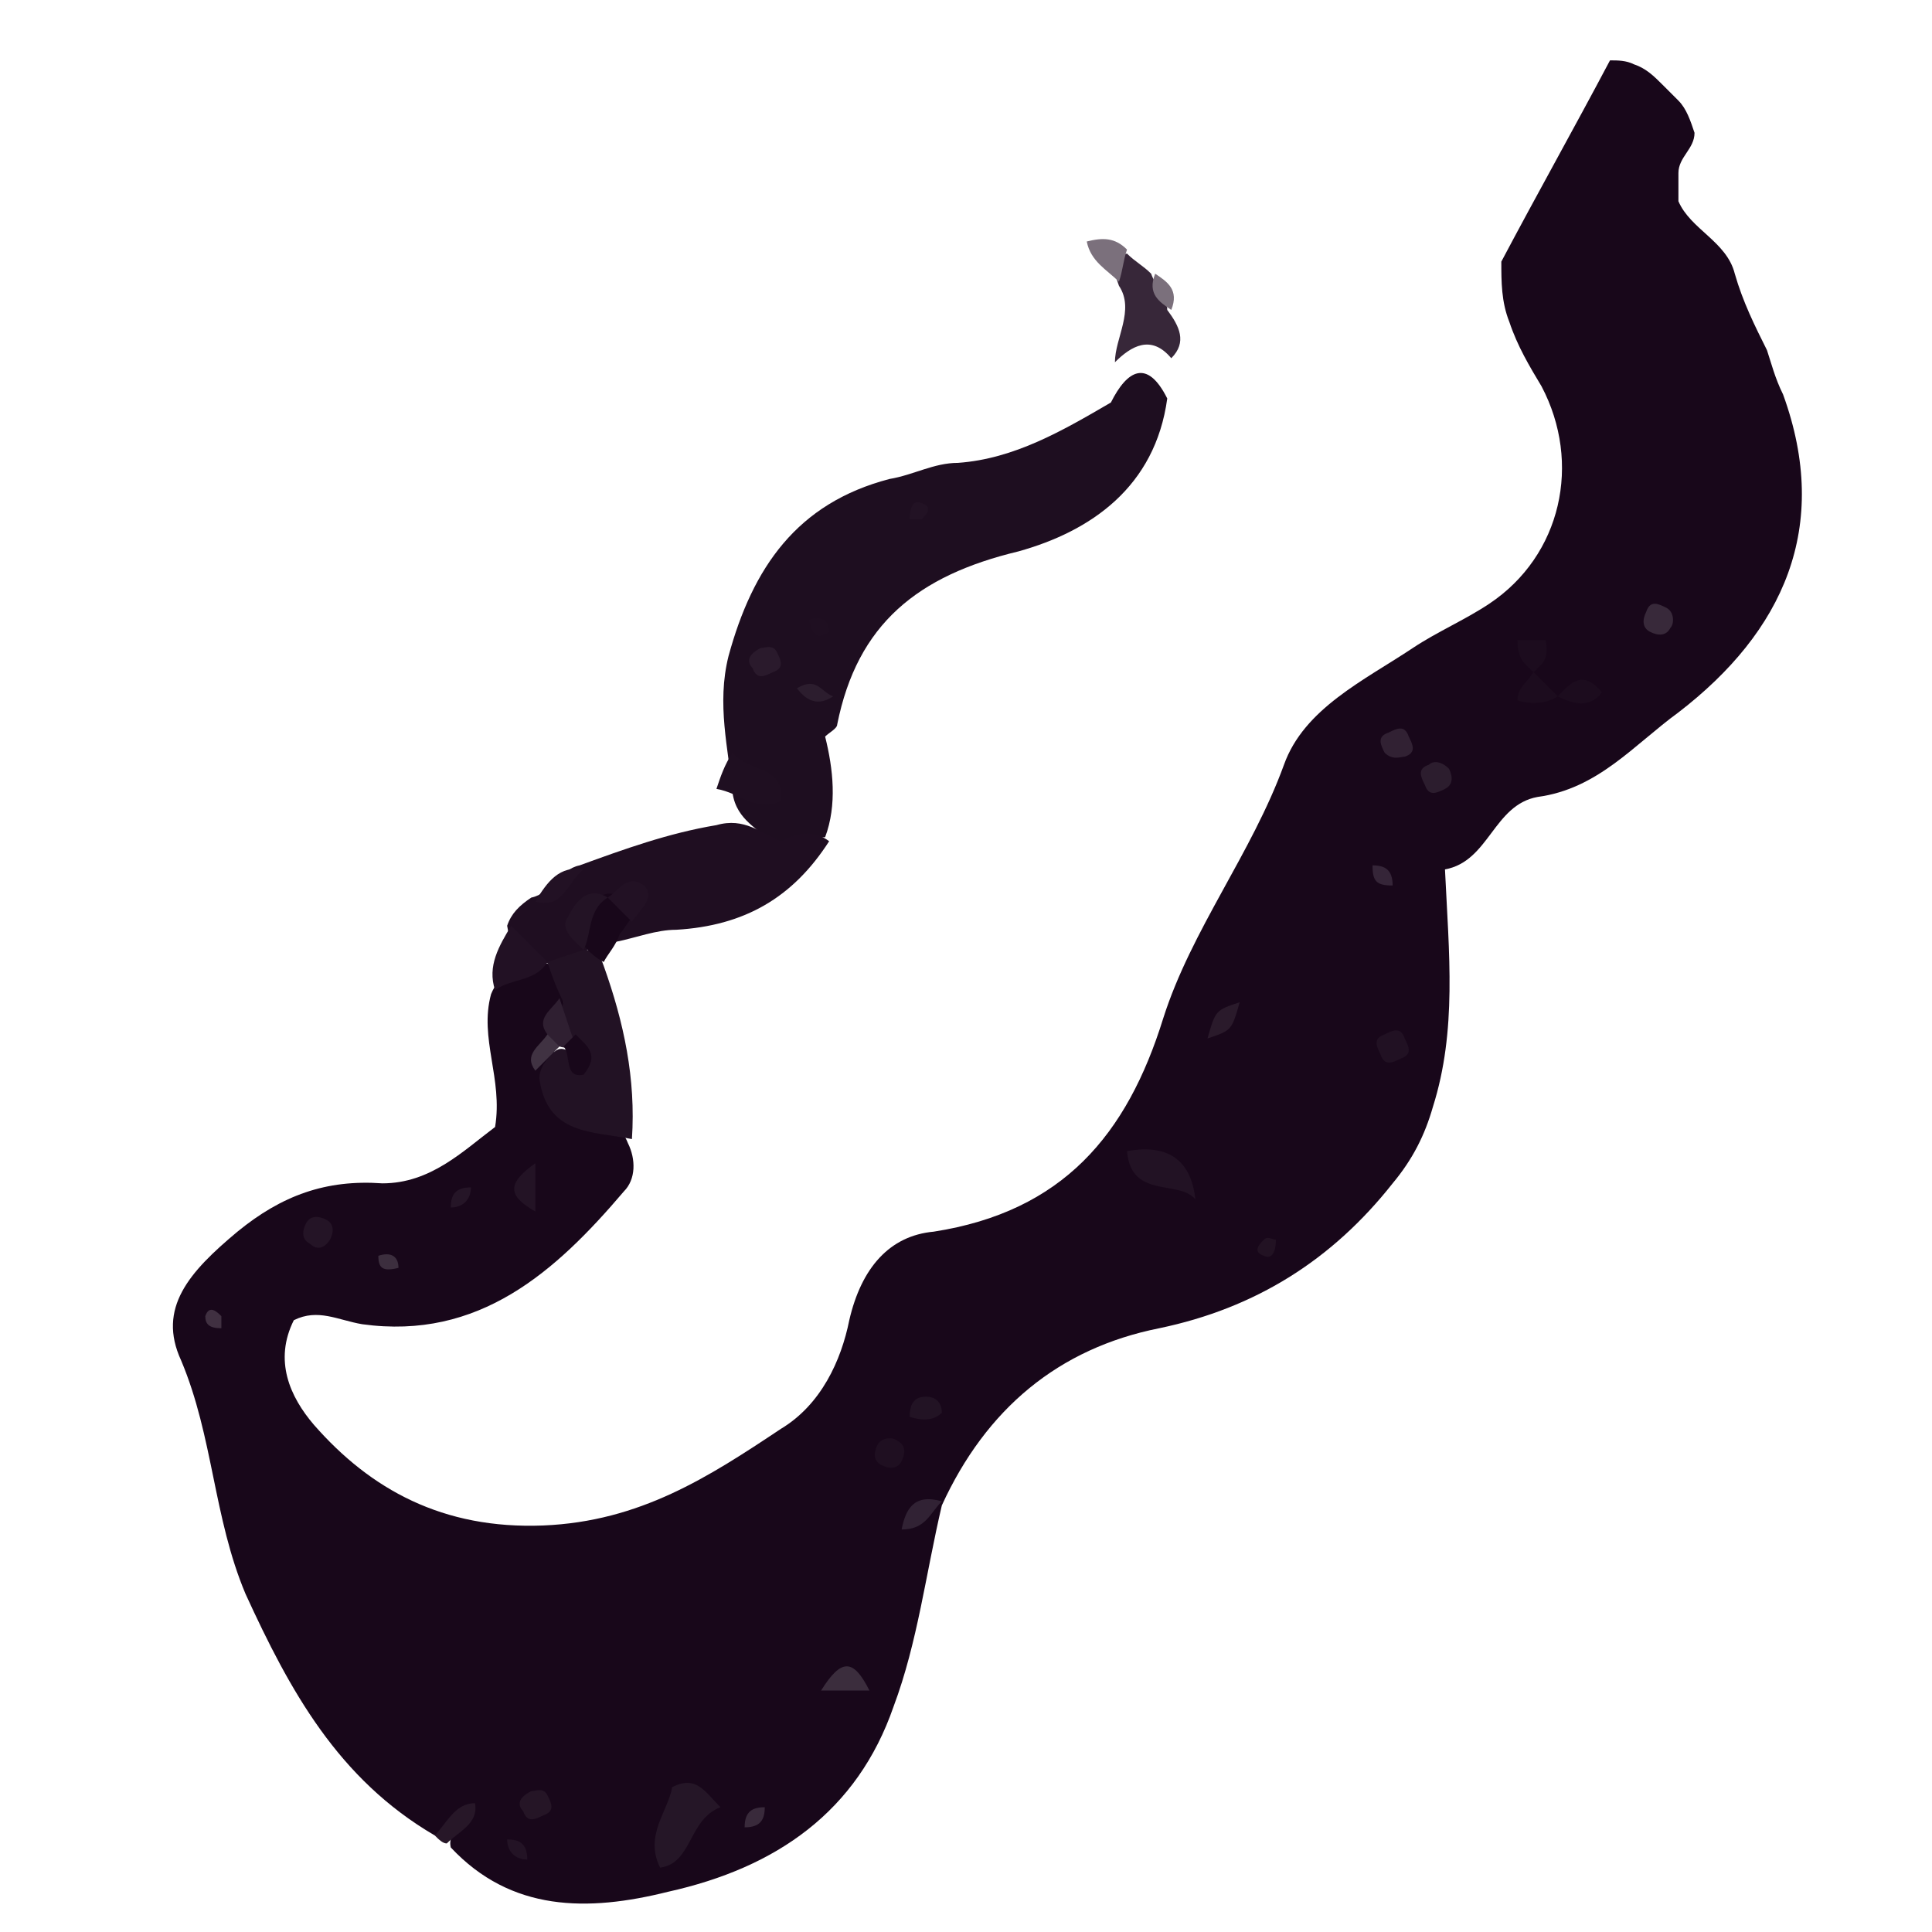
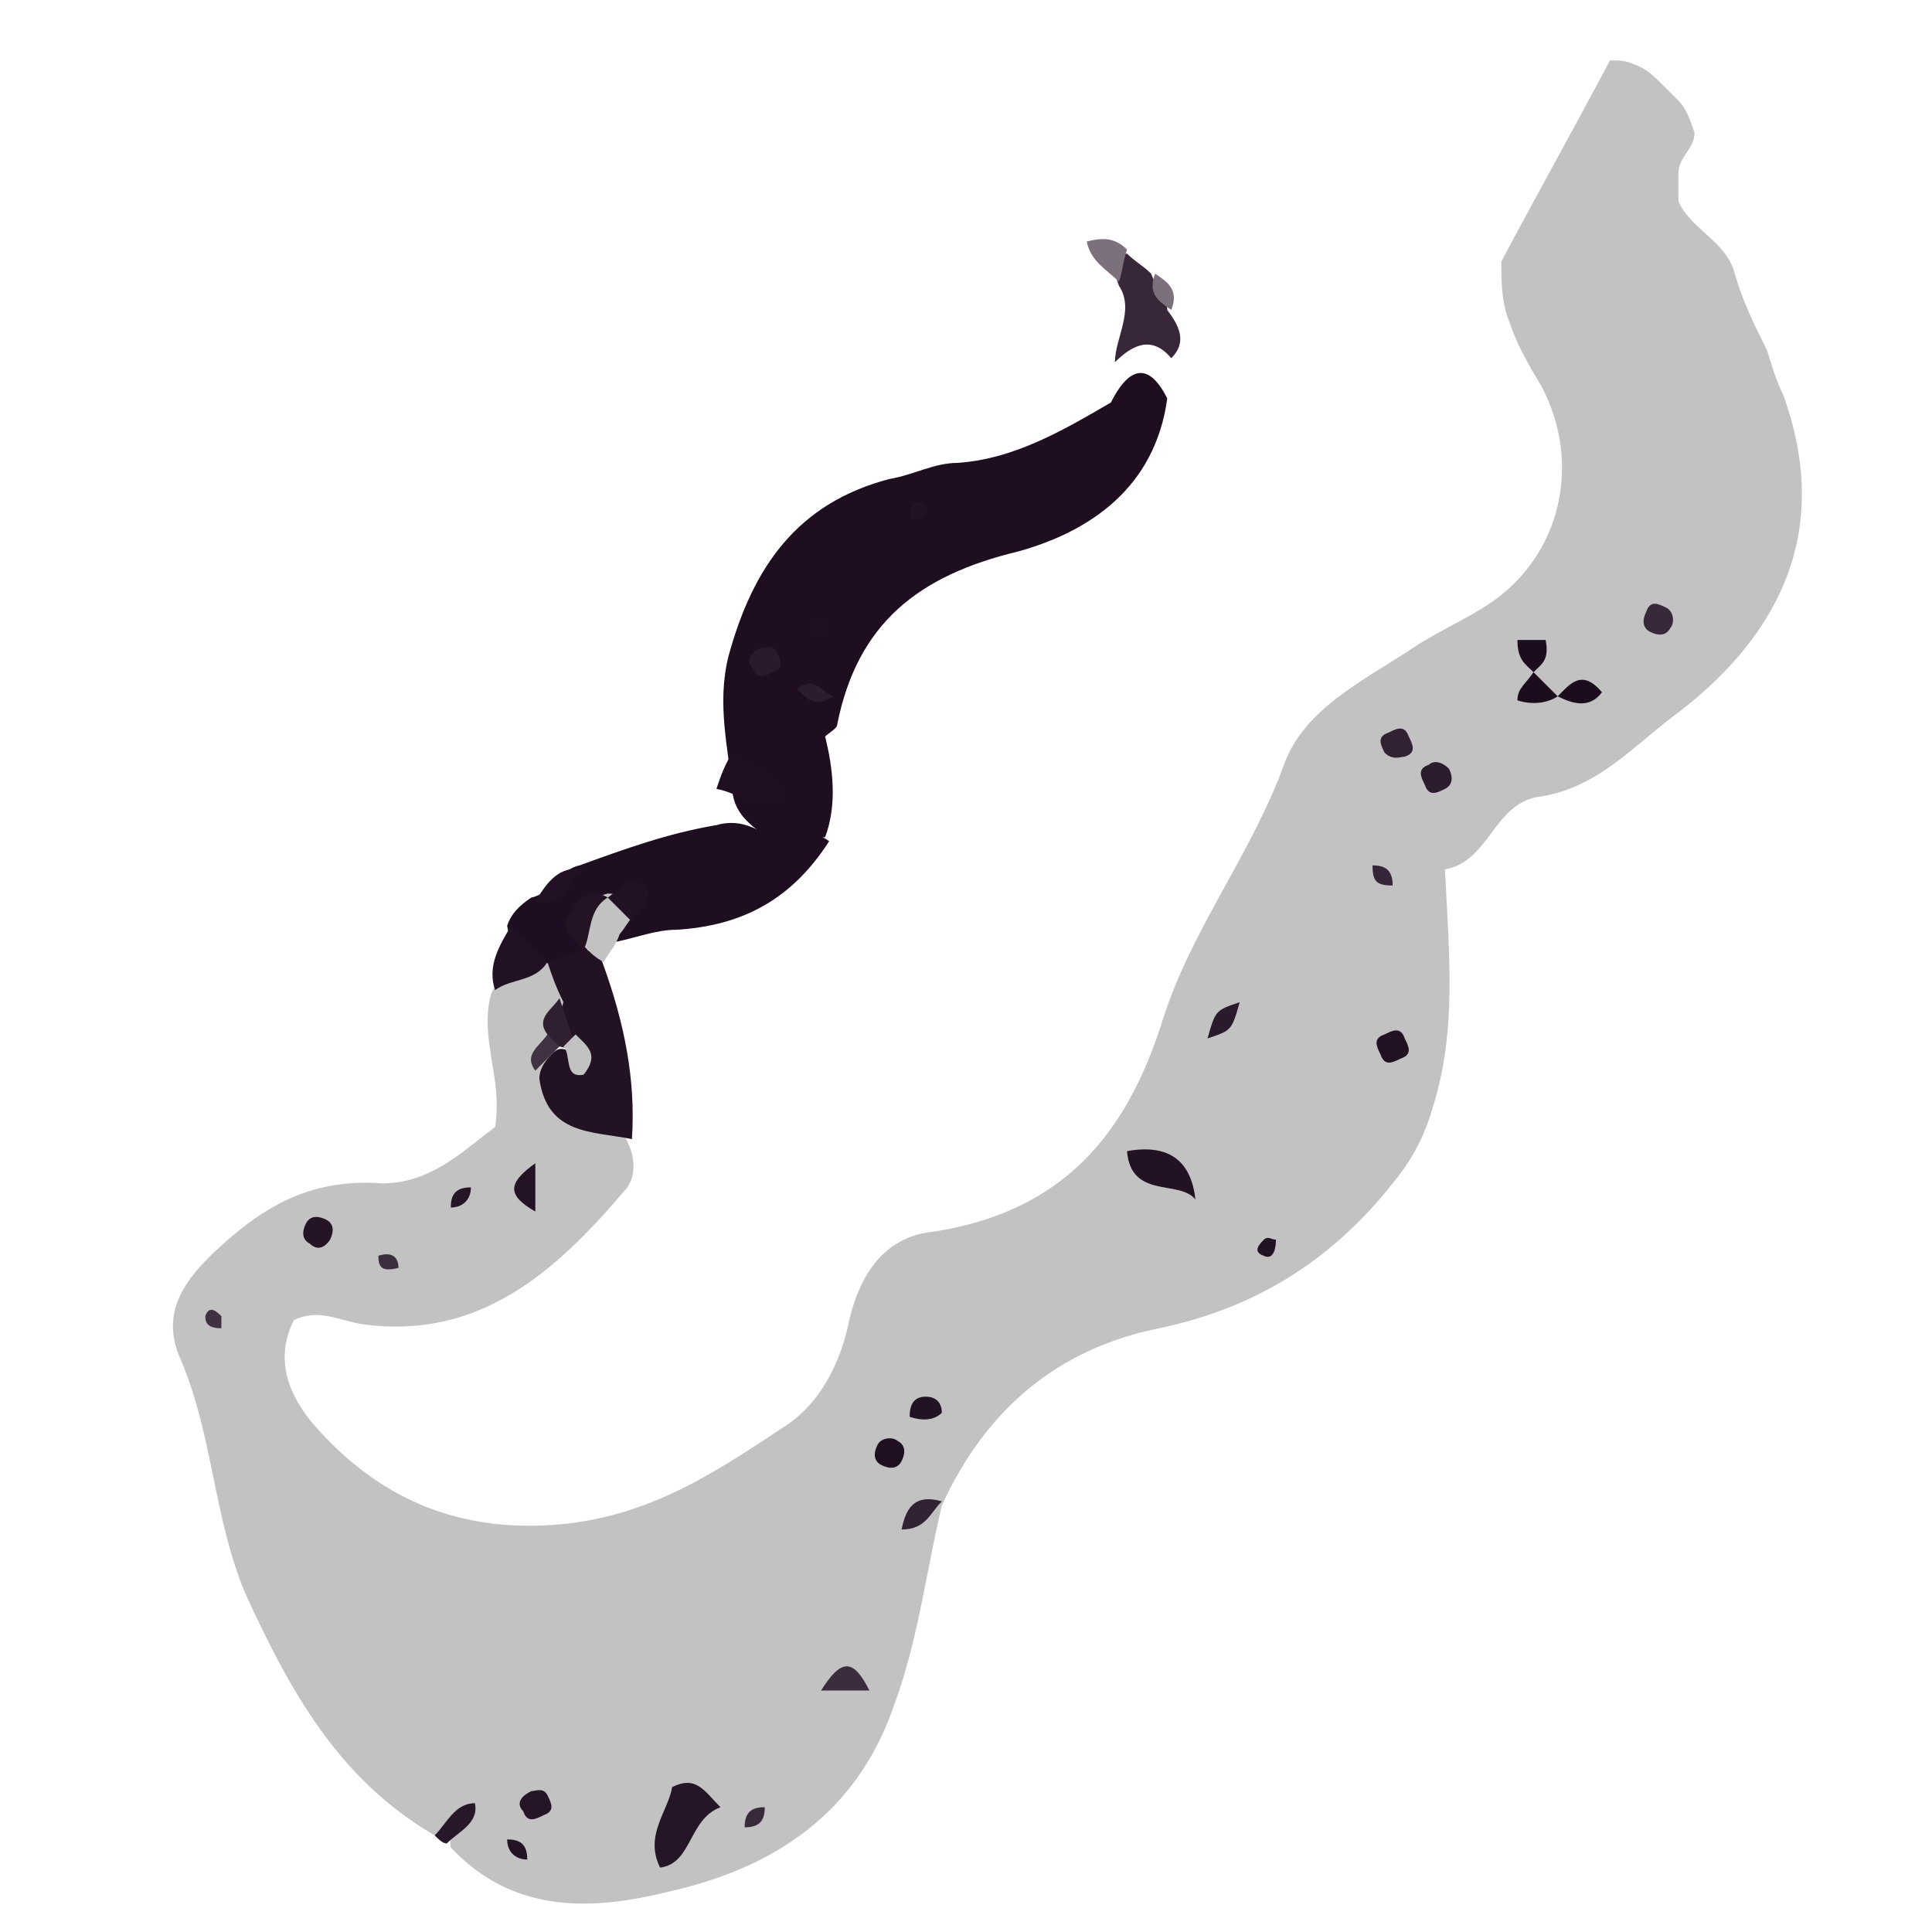
<svg xmlns="http://www.w3.org/2000/svg" version="1.1" id="Camada_1" x="0px" y="0px" viewBox="0 0 48 48" style="enable-background:new 0 0 48 48;" xml:space="preserve">
  <style type="text/css">
- 	.st0{fill:#18071A;}
+ 	.st0{fill:#C2C2C2;}
	.st1{fill:#1E0E20;}
	.st2{fill:#1F0E21;}
	.st3{fill:#221224;}
	.st4{fill:#372739;}
	.st5{fill:#221124;}
	.st6{fill:#1F0F21;}
	.st7{fill:#7B707C;}
	.st8{fill:#271728;}
	.st9{fill:#251627;}
	.st10{fill:#2A1A2B;}
	.st11{fill:#241426;}
	.st12{fill:#312133;}
	.st13{fill:#2C1D2E;}
	.st14{fill:#251526;}
	.st15{fill:#38293A;}
	.st16{fill:#211123;}
	.st17{fill:#1C0C1E;}
	.st18{fill:#221324;}
	.st19{fill:#231325;}
	.st20{fill:#2F1F31;}
	.st21{fill:#312234;}
	.st22{fill:#3B2D3D;}
	.st23{fill:#352538;}
	.st24{fill:#251527;}
	.st25{fill:#3C2E3E;}
	.st26{fill:#403242;}
	.st27{fill:#403041;}
	.st28{fill:#221223;}
	.st29{fill:#392A3B;}
	.st30{fill:#2A1A2C;}
</style>
  <path class="st0" d="M10.8,45.6c-2.4-1.4-3.6-3.6-4.7-6c-0.8-1.9-0.8-3.9-1.6-5.8c-0.6-1.3,0.2-2.2,1.4-3.2c1.1-0.9,2.2-1.3,3.6-1.2  c1.2,0,2-0.8,2.8-1.4c0.2-1.2-0.4-2.2-0.1-3.3c0.2-0.5,0.6-0.6,1-0.8c0.2,0,0.4,0,0.5,0.1c0.3,0.3,0.3,0.6,0.3,1  c0,0.3-0.2,0.7-0.2,1c-0.1,0.3,0,0.7,0.1,1c0.3,0.8,1.4,0.6,1.7,1.4c0.2,0.4,0.2,0.9-0.1,1.2c-1.7,2-3.6,3.7-6.5,3.3  c-0.6-0.1-1.1-0.4-1.7-0.1c-0.5,1-0.1,1.9,0.5,2.6C9.2,37,11,38,13.5,37.9c2.4-0.1,4.1-1.2,5.9-2.4c1-0.6,1.5-1.7,1.7-2.7  c0.3-1.3,1-2.1,2.1-2.2c3.2-0.5,4.8-2.4,5.7-5.3c0.7-2.2,2.2-4.1,3-6.3c0.5-1.4,2-2.1,3.2-2.9c0.6-0.4,1.3-0.7,1.9-1.1  c1.8-1.2,2.3-3.5,1.3-5.4c-0.3-0.5-0.6-1-0.8-1.6c-0.2-0.5-0.2-1-0.2-1.5c0.9-1.7,1.8-3.3,2.7-5c0.2,0,0.4,0,0.6,0.1  c0.3,0.1,0.5,0.3,0.7,0.5c0.1,0.1,0.3,0.3,0.4,0.4c0.2,0.2,0.3,0.5,0.4,0.8c0,0.4-0.4,0.6-0.4,1c0,0.2,0,0.5,0,0.7  c0.3,0.7,1.2,1,1.4,1.8l0,0c0.2,0.7,0.5,1.3,0.8,1.9C44,9,44.1,9.4,44.3,9.8c1.2,3.3,0,5.9-2.6,7.9c-1.1,0.8-2,1.9-3.5,2.1  c-1.1,0.2-1.2,1.6-2.3,1.8c0.1,2.1,0.3,4-0.3,5.9c-0.2,0.7-0.5,1.3-1,1.9c-1.5,1.9-3.4,3.1-5.8,3.6c-2.5,0.5-4.3,2-5.4,4.4l-0.1,0  l0.1,0c-0.4,1.7-0.6,3.4-1.2,5c-0.9,2.6-2.9,4-5.6,4.6c-2,0.5-3.9,0.5-5.4-1.1c-0.1-0.4,0.4-0.6,0.4-1  C11.5,45.3,11.2,45.5,10.8,45.6z" />
  <path class="st1" d="M18.2,19.7c-0.1-1.1-0.4-2.2-0.1-3.4c0.6-2.2,1.7-3.8,4-4.4c0.6-0.1,1.1-0.4,1.7-0.4c1.4-0.1,2.6-0.8,3.8-1.5  c0.4-0.8,0.9-1.1,1.4-0.1c-0.3,2.2-1.9,3.3-3.7,3.8c-2.5,0.6-4,1.8-4.5,4.3c0,0.1-0.2,0.2-0.3,0.3l0,0c0.2,0.8,0.3,1.7,0,2.5  c-0.5,0-0.9,0.4-1.4,0.1C18.9,20.6,18.3,20.4,18.2,19.7z" />
  <path class="st2" d="M19.4,20.9c0.4-0.2,0.8-0.3,1.2,0c-0.9,1.4-2.1,2.1-3.8,2.2c-0.5,0-1,0.2-1.5,0.3c-0.1-0.1-0.1-0.2-0.1-0.4  c0-0.1-0.1-0.2-0.1-0.3c-0.1,0-0.2,0.1-0.3,0.2c-0.1,0.2-0.1,0.4-0.2,0.6c0,0.2-0.1,0.3-0.3,0.4c-0.3,0.1-0.5,0.1-0.8,0l0,0  c-0.6,0-0.8-0.3-0.9-0.9c0.1-0.3,0.3-0.5,0.6-0.7c0.5-0.1,0.7-0.7,1.2-0.8c1.1-0.4,2.2-0.8,3.4-1C18.5,20.3,18.9,20.7,19.4,20.9z" />
  <path class="st3" d="M13.6,23.9c0.3-0.1,0.6-0.2,0.9-0.3c0.3,0,0.4,0.1,0.5,0.4c0.5,1.4,0.8,2.8,0.7,4.3c-1-0.2-2.1-0.1-2.3-1.5  c0-0.2,0.1-0.4,0.3-0.6c0.1-0.1,0.2-0.2,0.4-0.1c0.2-0.1-0.1-0.2-0.1-0.3c-0.2-0.3-0.1-0.6,0-0.9C13.8,24.5,13.7,24.2,13.6,23.9z" />
  <path class="st4" d="M29.1,8.9c-0.5-0.6-1-0.3-1.4,0.1c0-0.6,0.5-1.3,0.1-1.9c-0.1-0.3-0.3-0.7,0.2-0.8c0.2,0.2,0.4,0.3,0.6,0.5  c0.1,0.3,0.4,0.6,0.4,0.9C29.3,8.1,29.5,8.5,29.1,8.9z" />
  <path class="st5" d="M12.7,23c0.3,0.3,0.6,0.6,0.9,0.9c-0.3,0.5-0.9,0.4-1.3,0.7C12.1,24,12.4,23.5,12.7,23z" />
  <path class="st6" d="M19.4,19.9c-0.6,0.3-1-0.2-1.6-0.3c0.1-0.3,0.2-0.6,0.4-0.9C18.6,19.2,19.5,19,19.4,19.9z" />
  <path class="st0" d="M15,23.9c-0.2-0.1-0.3-0.2-0.5-0.4l0,0c-0.1-0.6-0.2-1.1,0.6-1.3l0,0c0.4,0,0.6,0.2,0.6,0.6  c-0.1,0.1-0.2,0.3-0.3,0.4C15.3,23.5,15.1,23.7,15,23.9z" />
  <path class="st7" d="M28,6.2c-0.1,0.3-0.1,0.5-0.2,0.8c-0.3-0.3-0.7-0.5-0.8-1C27.4,5.9,27.7,5.9,28,6.2z" />
  <path class="st5" d="M14.5,21.6c-0.4,0.3-0.5,1-1.2,0.8C13.6,21.9,13.9,21.5,14.5,21.6z" />
  <path class="st8" d="M10.8,45.6c0.3-0.3,0.5-0.8,1-0.8c0.1,0.5-0.4,0.7-0.7,1C11,45.8,10.9,45.7,10.8,45.6z" />
  <path class="st7" d="M29.1,7.7c-0.3-0.2-0.6-0.4-0.4-0.9C29,7,29.3,7.2,29.1,7.7z" />
  <path class="st9" d="M17.9,44.9c-0.8,0.3-0.7,1.4-1.5,1.5c-0.4-0.8,0.2-1.4,0.3-2C17.3,44.1,17.5,44.5,17.9,44.9z" />
  <path class="st3" d="M28,28.6c1.1-0.2,1.6,0.3,1.7,1.2C29.3,29.3,28.1,29.8,28,28.6z" />
  <path class="st10" d="M30,25.8c0.2-0.7,0.2-0.7,0.8-0.9C30.6,25.6,30.6,25.6,30,25.8z" />
  <path class="st11" d="M8.2,30.8C8,31.1,7.8,31,7.7,30.9c-0.2-0.1-0.2-0.3-0.1-0.5c0.1-0.2,0.3-0.2,0.5-0.1  C8.3,30.4,8.3,30.6,8.2,30.8z" />
  <path class="st12" d="M34.4,18.7c-0.1-0.2-0.2-0.4,0.1-0.5c0.2-0.1,0.4-0.2,0.5,0.1c0.1,0.2,0.2,0.4-0.1,0.5  C34.8,18.8,34.6,18.9,34.4,18.7z" />
  <path class="st13" d="M36,19.1c0.1,0.2,0.1,0.4-0.1,0.5c-0.2,0.1-0.4,0.2-0.5-0.1c-0.1-0.2-0.2-0.4,0.1-0.5  C35.6,18.9,35.8,18.9,36,19.1z" />
  <path class="st14" d="M13.2,44.5c0.1,0,0.3-0.1,0.4,0.1c0.1,0.2,0.2,0.4-0.1,0.5c-0.2,0.1-0.4,0.2-0.5-0.1  C12.9,44.9,12.8,44.7,13.2,44.5z" />
  <path class="st6" d="M21.8,35.9c0.1-0.2,0.4-0.2,0.5-0.1c0.2,0.1,0.2,0.3,0.1,0.5c-0.1,0.2-0.3,0.2-0.5,0.1  C21.7,36.3,21.7,36.1,21.8,35.9z" />
  <path class="st15" d="M41.4,15.1c0.2,0.1,0.2,0.4,0.1,0.5c-0.1,0.2-0.3,0.2-0.5,0.1c-0.2-0.1-0.2-0.3-0.1-0.5  C41,14.9,41.2,15,41.4,15.1z" />
  <path class="st16" d="M34.9,25.8c0.1,0.2,0.2,0.4-0.1,0.5c-0.2,0.1-0.4,0.2-0.5-0.1c-0.1-0.2-0.2-0.4,0.1-0.5  C34.6,25.6,34.8,25.5,34.9,25.8z" />
  <path class="st17" d="M38.1,16.7c0.2,0.2,0.4,0.4,0.6,0.6l0,0c-0.3,0.2-0.7,0.2-1,0.1C37.7,17.1,37.9,17,38.1,16.7z" />
  <path class="st17" d="M38.1,16.7c-0.2-0.2-0.4-0.3-0.4-0.8c0.2,0,0.5,0,0.7,0C38.5,16.4,38.3,16.5,38.1,16.7z" />
  <path class="st18" d="M23.4,35.1c-0.2,0.2-0.5,0.2-0.8,0.1c0-0.3,0.1-0.5,0.4-0.5C23.3,34.7,23.4,34.9,23.4,35.1z" />
  <path class="st19" d="M13.3,28.9c0,0.5,0,0.7,0,1.2C12.6,29.7,12.6,29.4,13.3,28.9z" />
  <path class="st17" d="M38.7,17.3c0.3-0.3,0.6-0.7,1.1-0.1C39.5,17.6,39.1,17.5,38.7,17.3L38.7,17.3z" />
  <path class="st20" d="M13.9,24.8c0.1,0.3,0.2,0.6,0.3,0.9c0.1,0.2,0,0.4-0.3,0.3l0,0c-0.2,0-0.3,0-0.3-0.1c0-0.1,0-0.2,0-0.2  C13.3,25.3,13.7,25.1,13.9,24.8z" />
  <path class="st21" d="M23.4,37.3c-0.3,0.3-0.4,0.7-1,0.7C22.5,37.5,22.7,37.1,23.4,37.3L23.4,37.3z" />
  <path class="st22" d="M21.6,42c-0.5,0-0.7,0-1.2,0C20.9,41.2,21.2,41.2,21.6,42z" />
  <path class="st23" d="M34.1,21.5c0.3,0,0.5,0.1,0.5,0.5C34.2,22,34.1,21.9,34.1,21.5z" />
  <path class="st19" d="M12.6,45.7c0.3,0,0.5,0.1,0.5,0.5C12.8,46.2,12.6,46,12.6,45.7z" />
  <path class="st24" d="M11.2,30c0-0.3,0.1-0.5,0.5-0.5C11.7,29.8,11.5,30,11.2,30z" />
  <path class="st25" d="M9.4,31.2c0.3-0.1,0.5,0,0.5,0.3C9.5,31.6,9.4,31.5,9.4,31.2z" />
  <path class="st26" d="M13.6,25.7c0.1,0.1,0.2,0.2,0.3,0.3c-0.2,0.2-0.4,0.4-0.6,0.6C13,26.2,13.4,26,13.6,25.7z" />
  <path class="st27" d="M5.5,33c-0.3,0-0.4-0.1-0.4-0.3c0.1-0.3,0.3-0.1,0.4,0C5.5,32.7,5.5,32.9,5.5,33z" />
  <path class="st28" d="M31.7,30.8c0,0.3-0.1,0.5-0.3,0.4c-0.3-0.1-0.1-0.3,0-0.4C31.5,30.7,31.6,30.8,31.7,30.8z" />
  <path class="st29" d="M19,44.9c0,0.3-0.1,0.5-0.5,0.5C18.5,45,18.7,44.9,19,44.9z" />
  <path class="st30" d="M18.9,16.1c0.1,0,0.3-0.1,0.4,0.1c0.1,0.2,0.2,0.4-0.1,0.5c-0.2,0.1-0.4,0.2-0.5-0.1  C18.6,16.5,18.5,16.3,18.9,16.1z" />
  <path class="st13" d="M20.7,17.3c-0.3,0.2-0.6,0.2-0.9-0.2C20.3,16.8,20.4,17.2,20.7,17.3L20.7,17.3z" />
  <path class="st3" d="M22.6,12.9c0-0.3,0.1-0.5,0.3-0.4c0.3,0.1,0.1,0.3,0,0.4C22.8,12.9,22.7,12.9,22.6,12.9z" />
  <path class="st6" d="M20.1,15.4c0.3-0.1,0.5,0,0.5,0.3C20.3,15.9,20.2,15.8,20.1,15.4z" />
  <path class="st19" d="M15.1,22.3c-0.5,0.3-0.4,0.9-0.6,1.3c-0.2-0.2-0.6-0.5-0.4-0.8C14.3,22.4,14.6,22,15.1,22.3z" />
  <path class="st5" d="M15.7,22.9c-0.2-0.2-0.4-0.4-0.6-0.6c0.3-0.2,0.5-0.6,0.9-0.3C16.3,22.3,15.9,22.6,15.7,22.9z" />
  <path class="st0" d="M14,26c0.1-0.1,0.2-0.2,0.3-0.3c0.3,0.3,0.6,0.5,0.2,1C14,26.8,14.2,26.2,14,26z" />
</svg>
